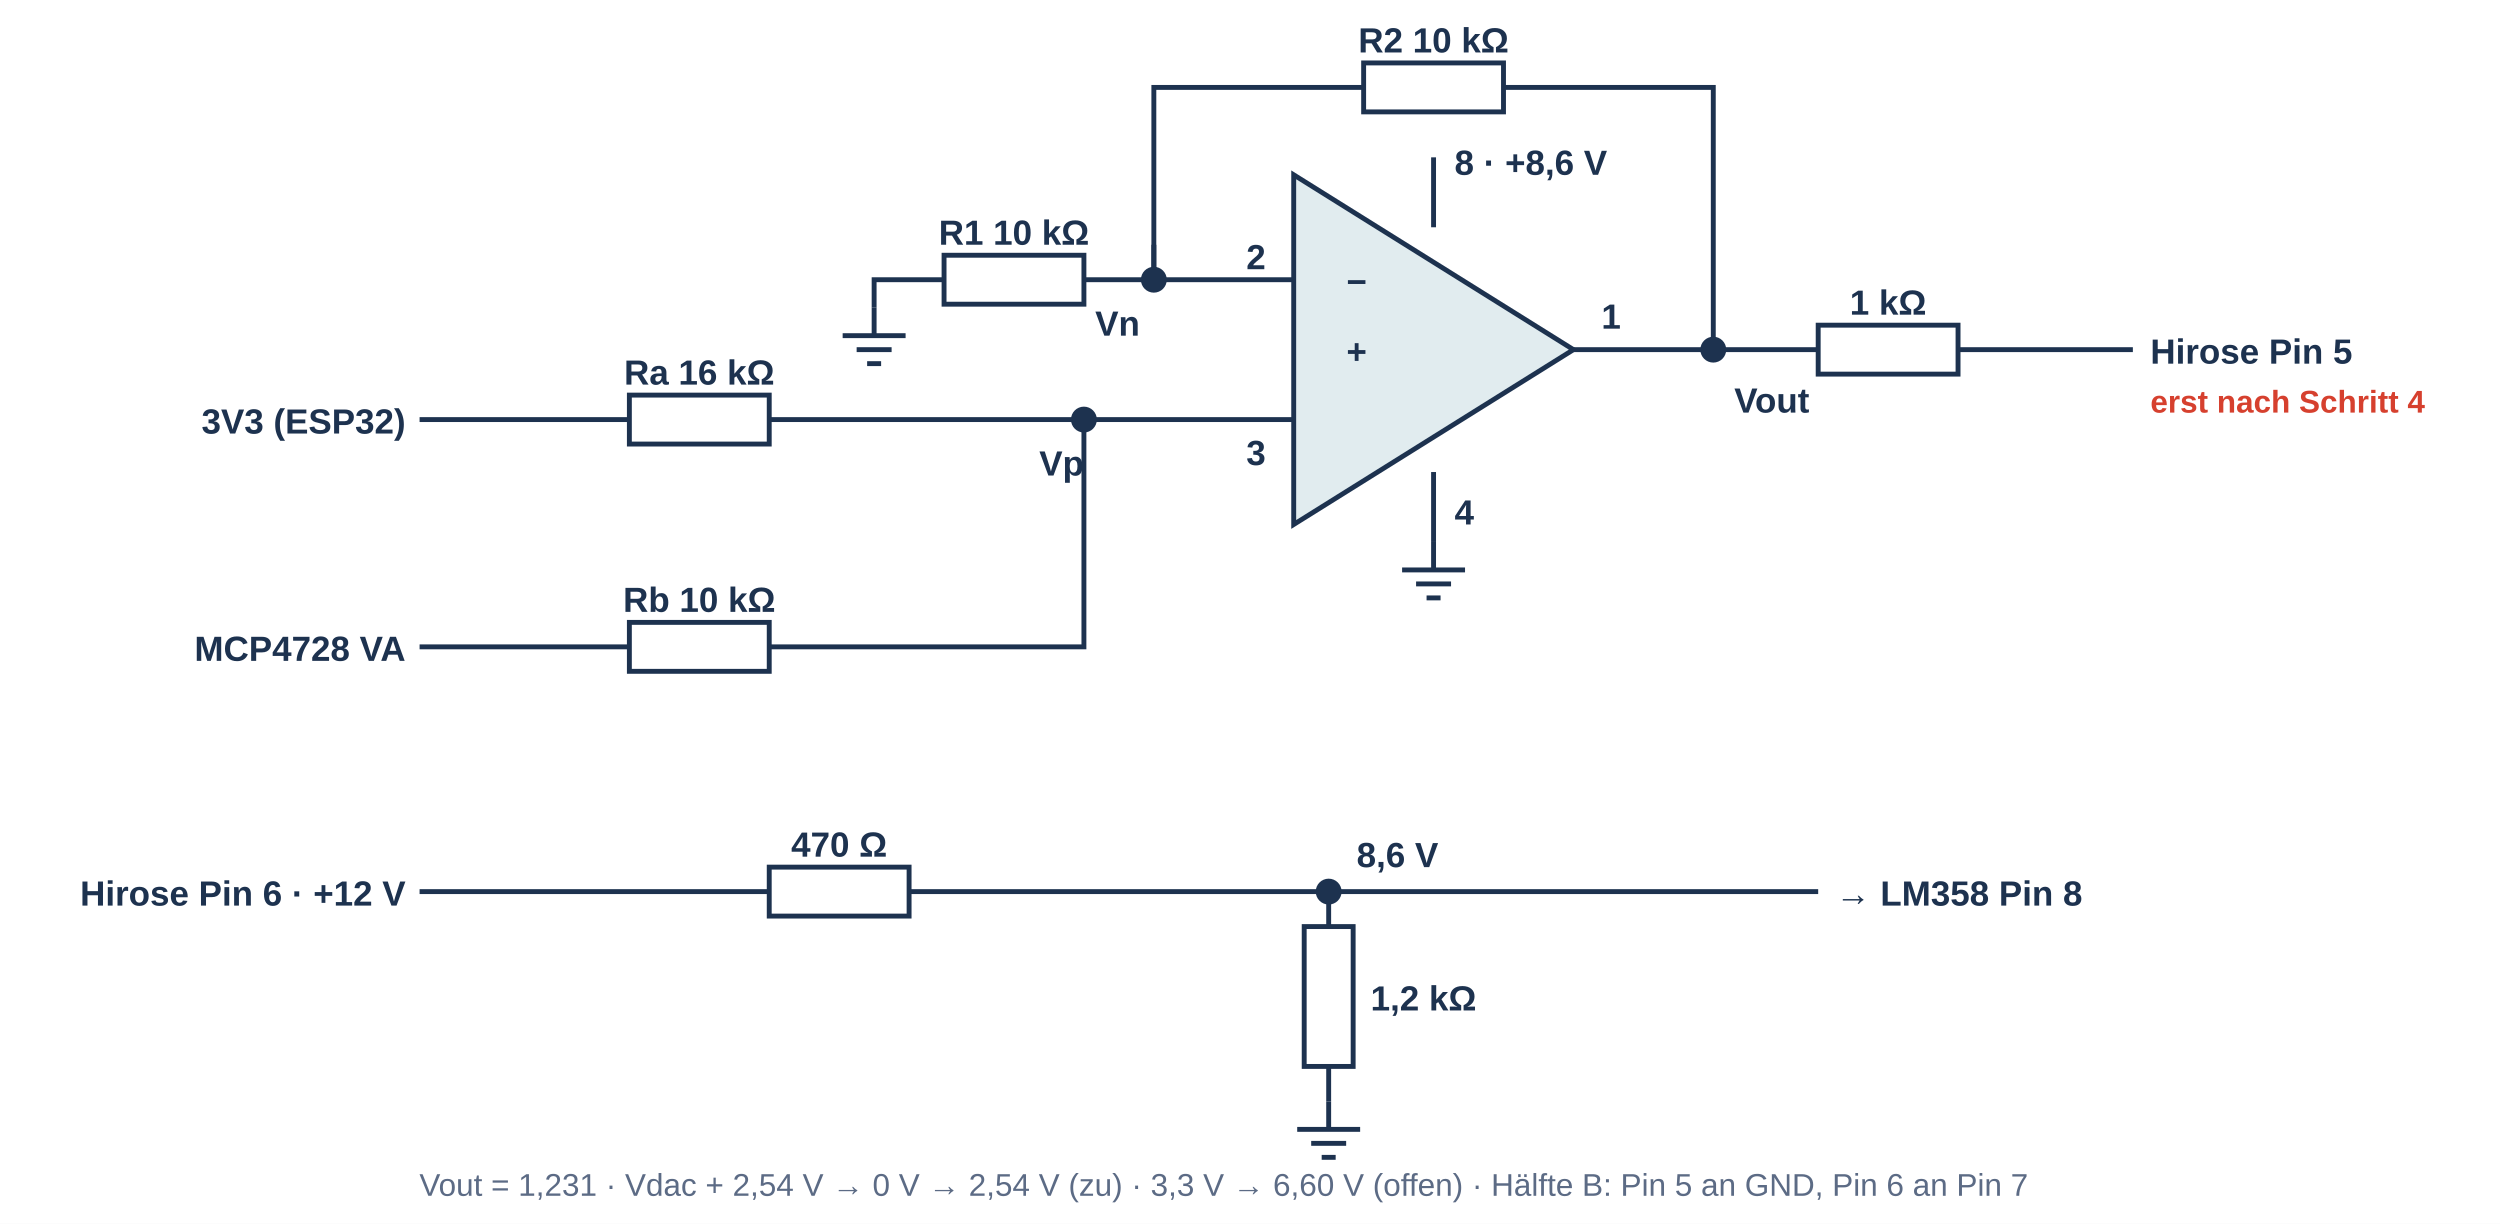
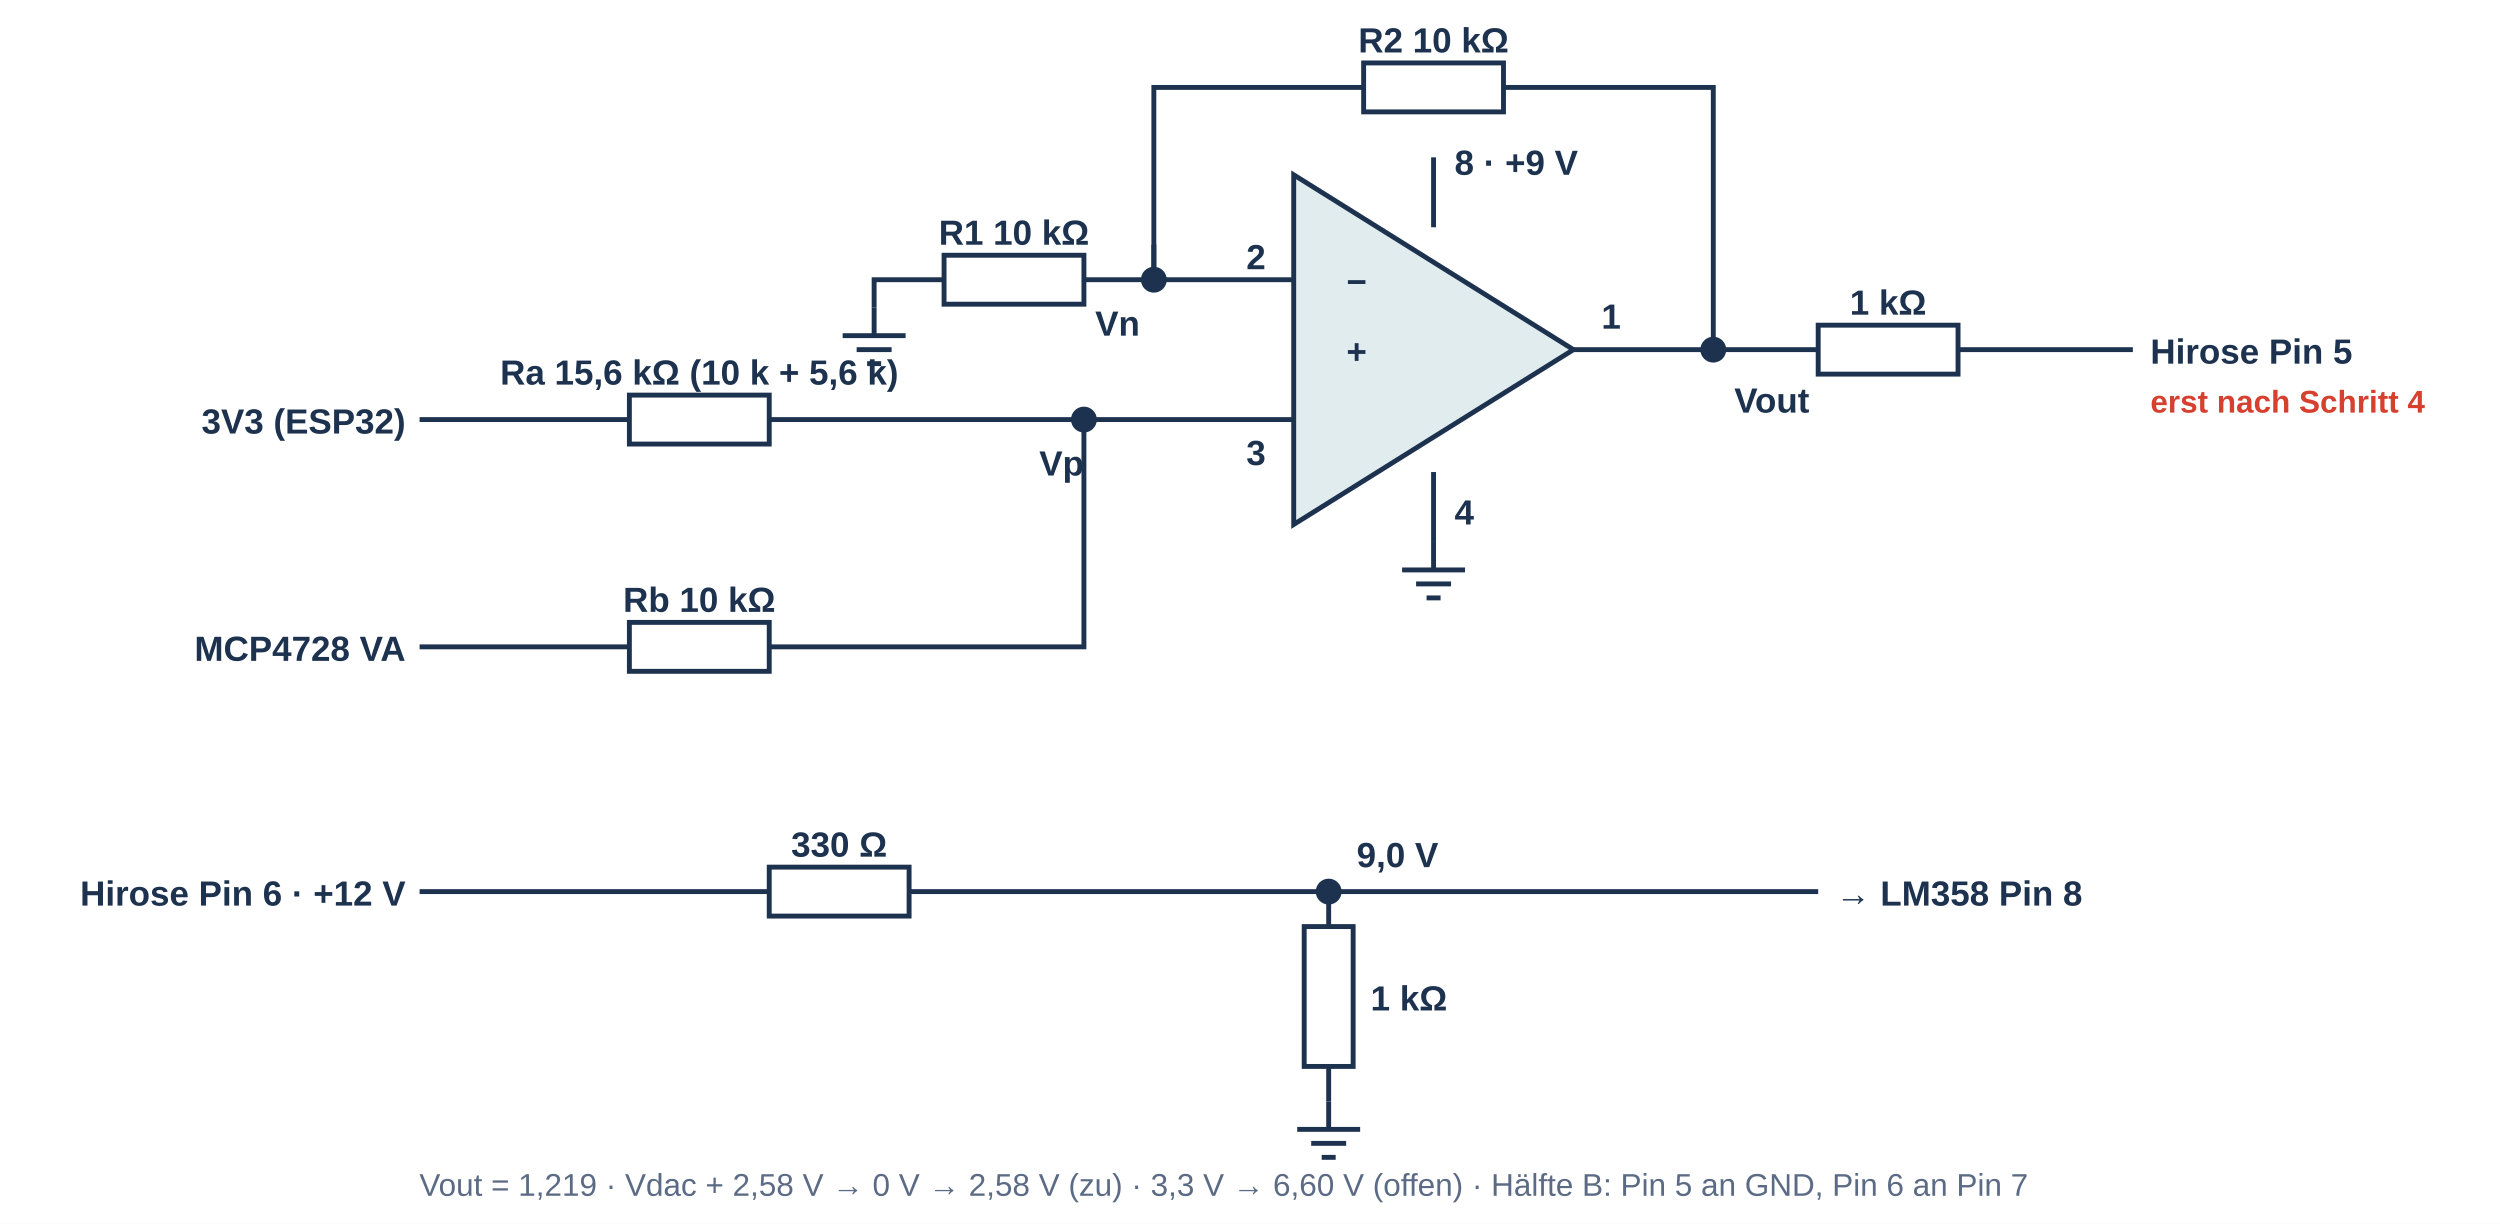
<svg xmlns="http://www.w3.org/2000/svg" viewBox="-50 30 715 350" role="img" aria-label="Schaltplan Verstärkerstufe und Versorgung">
  <rect x="-120" width="840" height="380" fill="#fff" />
  <g stroke="#1D324F" stroke-width="1.4" fill="none">
    <polygon points="320,80 320,180 400,130" fill="#E1ECEF" />
    <polyline points="70,150 260,150 320,150" />
    <rect x="130" y="143" width="40" height="14" fill="#fff" />
    <circle cx="260" cy="150" r="3" fill="#1D324F" />
    <polyline points="70,215 260,215 260,150" />
    <rect x="130" y="208" width="40" height="14" fill="#fff" />
    <polyline points="320,110 280,110" />
    <circle cx="280" cy="110" r="3" fill="#1D324F" />
    <polyline points="280,110 280,100" />
    <polyline points="280,110 200,110 200,118" />
    <rect x="220" y="103" width="40" height="14" fill="#fff" />
    <line x1="200" y1="118" x2="200" y2="126" />
    <line x1="191" y1="126" x2="209" y2="126" />
    <line x1="195" y1="130" x2="205" y2="130" />
    <line x1="198" y1="134" x2="202" y2="134" />
    <polyline points="280,110 280,55 440,55 440,130" />
    <rect x="340" y="48" width="40" height="14" fill="#fff" />
    <polyline points="400,130 440,130 560,130" />
    <circle cx="440" cy="130" r="3" fill="#1D324F" />
    <rect x="470" y="123" width="40" height="14" fill="#fff" />
    <polyline points="360,95 360,75" />
    <polyline points="360,165 360,185" />
    <line x1="360" y1="185" x2="360" y2="193" />
    <line x1="351" y1="193" x2="369" y2="193" />
    <line x1="355" y1="197" x2="365" y2="197" />
    <line x1="358" y1="201" x2="362" y2="201" />
    <polyline points="70,285 330,285 470,285" />
    <rect x="170" y="278" width="40" height="14" fill="#fff" />
    <circle cx="330" cy="285" r="3" fill="#1D324F" />
    <polyline points="330,285 330,345" />
    <rect x="323" y="295" width="14" height="40" fill="#fff" />
    <line x1="330" y1="345" x2="330" y2="353" />
    <line x1="321" y1="353" x2="339" y2="353" />
    <line x1="325" y1="357" x2="335" y2="357" />
    <line x1="328" y1="361" x2="332" y2="361" />
  </g>
  <text x="66" y="154" font-family="Public Sans,Arial,sans-serif" font-size="10" font-weight="800" text-anchor="end" fill="#1D324F">3V3 (ESP32)</text>
  <text x="66" y="219" font-family="Public Sans,Arial,sans-serif" font-size="10" font-weight="800" text-anchor="end" fill="#1D324F">MCP4728 VA</text>
-   <text x="150" y="140" font-family="Public Sans,Arial,sans-serif" font-size="10" font-weight="700" text-anchor="middle" fill="#1D324F">Ra 16 kΩ</text>
+   <text x="150" y="140" font-family="Public Sans,Arial,sans-serif" font-size="10" font-weight="700" text-anchor="middle" fill="#1D324F">Ra 15,6 kΩ (10 k + 5,6 k)</text>
  <text x="150" y="205" font-family="Public Sans,Arial,sans-serif" font-size="10" font-weight="700" text-anchor="middle" fill="#1D324F">Rb 10 kΩ</text>
  <text x="240" y="100" font-family="Public Sans,Arial,sans-serif" font-size="10" font-weight="700" text-anchor="middle" fill="#1D324F">R1 10 kΩ</text>
  <text x="360" y="45" font-family="Public Sans,Arial,sans-serif" font-size="10" font-weight="700" text-anchor="middle" fill="#1D324F">R2 10 kΩ</text>
  <text x="490" y="120" font-family="Public Sans,Arial,sans-serif" font-size="10" font-weight="700" text-anchor="middle" fill="#1D324F">1 kΩ</text>
  <text x="312" y="107" font-family="Public Sans,Arial,sans-serif" font-size="10" font-weight="800" text-anchor="end" fill="#1D324F">2</text>
  <text x="312" y="163" font-family="Public Sans,Arial,sans-serif" font-size="10" font-weight="800" text-anchor="end" fill="#1D324F">3</text>
  <text x="408" y="124" font-family="Public Sans,Arial,sans-serif" font-size="10" font-weight="800" text-anchor="start" fill="#1D324F">1</text>
  <text x="338" y="134" font-family="Public Sans,Arial,sans-serif" font-size="10" font-weight="800" text-anchor="middle" fill="#1D324F">+</text>
  <text x="338" y="114" font-family="Public Sans,Arial,sans-serif" font-size="10" font-weight="800" text-anchor="middle" fill="#1D324F">−</text>
-   <text x="366" y="80" font-family="Public Sans,Arial,sans-serif" font-size="10" font-weight="700" text-anchor="start" fill="#1D324F">8 · +8,6 V</text>
+   <text x="366" y="80" font-family="Public Sans,Arial,sans-serif" font-size="10" font-weight="700" text-anchor="start" fill="#1D324F">8 · +9 V</text>
  <text x="366" y="180" font-family="Public Sans,Arial,sans-serif" font-size="10" font-weight="800" text-anchor="start" fill="#1D324F">4</text>
  <text x="565" y="134" font-family="Public Sans,Arial,sans-serif" font-size="10" font-weight="800" text-anchor="start" fill="#1D324F">Hirose Pin 5</text>
  <text x="66" y="289" font-family="Public Sans,Arial,sans-serif" font-size="10" font-weight="800" text-anchor="end" fill="#1D324F">Hirose Pin 6 · +12 V</text>
-   <text x="190" y="275" font-family="Public Sans,Arial,sans-serif" font-size="10" font-weight="700" text-anchor="middle" fill="#1D324F">470 Ω</text>
-   <text x="342" y="319" font-family="Public Sans,Arial,sans-serif" font-size="10" font-weight="700" text-anchor="start" fill="#1D324F">1,2 kΩ</text>
-   <text x="338" y="278" font-family="Public Sans,Arial,sans-serif" font-size="10" font-weight="700" text-anchor="start" fill="#1D324F">8,6 V</text>
+   <text x="190" y="275" font-family="Public Sans,Arial,sans-serif" font-size="10" font-weight="700" text-anchor="middle" fill="#1D324F">330 Ω</text>
+   <text x="342" y="319" font-family="Public Sans,Arial,sans-serif" font-size="10" font-weight="700" text-anchor="start" fill="#1D324F">1 kΩ</text>
+   <text x="338" y="278" font-family="Public Sans,Arial,sans-serif" font-size="10" font-weight="700" text-anchor="start" fill="#1D324F">9,0 V</text>
  <text x="475" y="289" font-family="Public Sans,Arial,sans-serif" font-size="10" font-weight="800" text-anchor="start" fill="#1D324F">→ LM358 Pin 8</text>
  <text x="260" y="166" font-family="Public Sans,Arial,sans-serif" font-size="10" font-weight="600" text-anchor="end" fill="#1D324F">Vp</text>
  <text x="446" y="148" font-family="Public Sans,Arial,sans-serif" font-size="10" font-weight="700" text-anchor="start" fill="#1D324F">Vout</text>
  <text x="276" y="126" font-family="Public Sans,Arial,sans-serif" font-size="10" font-weight="600" text-anchor="end" fill="#1D324F">Vn</text>
  <text x="565" y="148" font-family="Public Sans,Arial,sans-serif" font-size="9" font-weight="600" text-anchor="start" fill="#D6402E">erst nach Schritt 4</text>
-   <text x="300" y="372" font-family="Public Sans,Arial,sans-serif" font-size="9" font-weight="500" text-anchor="middle" fill="#5C6B85">Vout = 1,231 · Vdac + 2,54 V  →  0 V → 2,54 V (zu) · 3,3 V → 6,60 V (offen) · Hälfte B: Pin 5 an GND, Pin 6 an Pin 7</text>
+   <text x="300" y="372" font-family="Public Sans,Arial,sans-serif" font-size="9" font-weight="500" text-anchor="middle" fill="#5C6B85">Vout = 1,219 · Vdac + 2,58 V  →  0 V → 2,58 V (zu) · 3,3 V → 6,60 V (offen) · Hälfte B: Pin 5 an GND, Pin 6 an Pin 7</text>
</svg>
